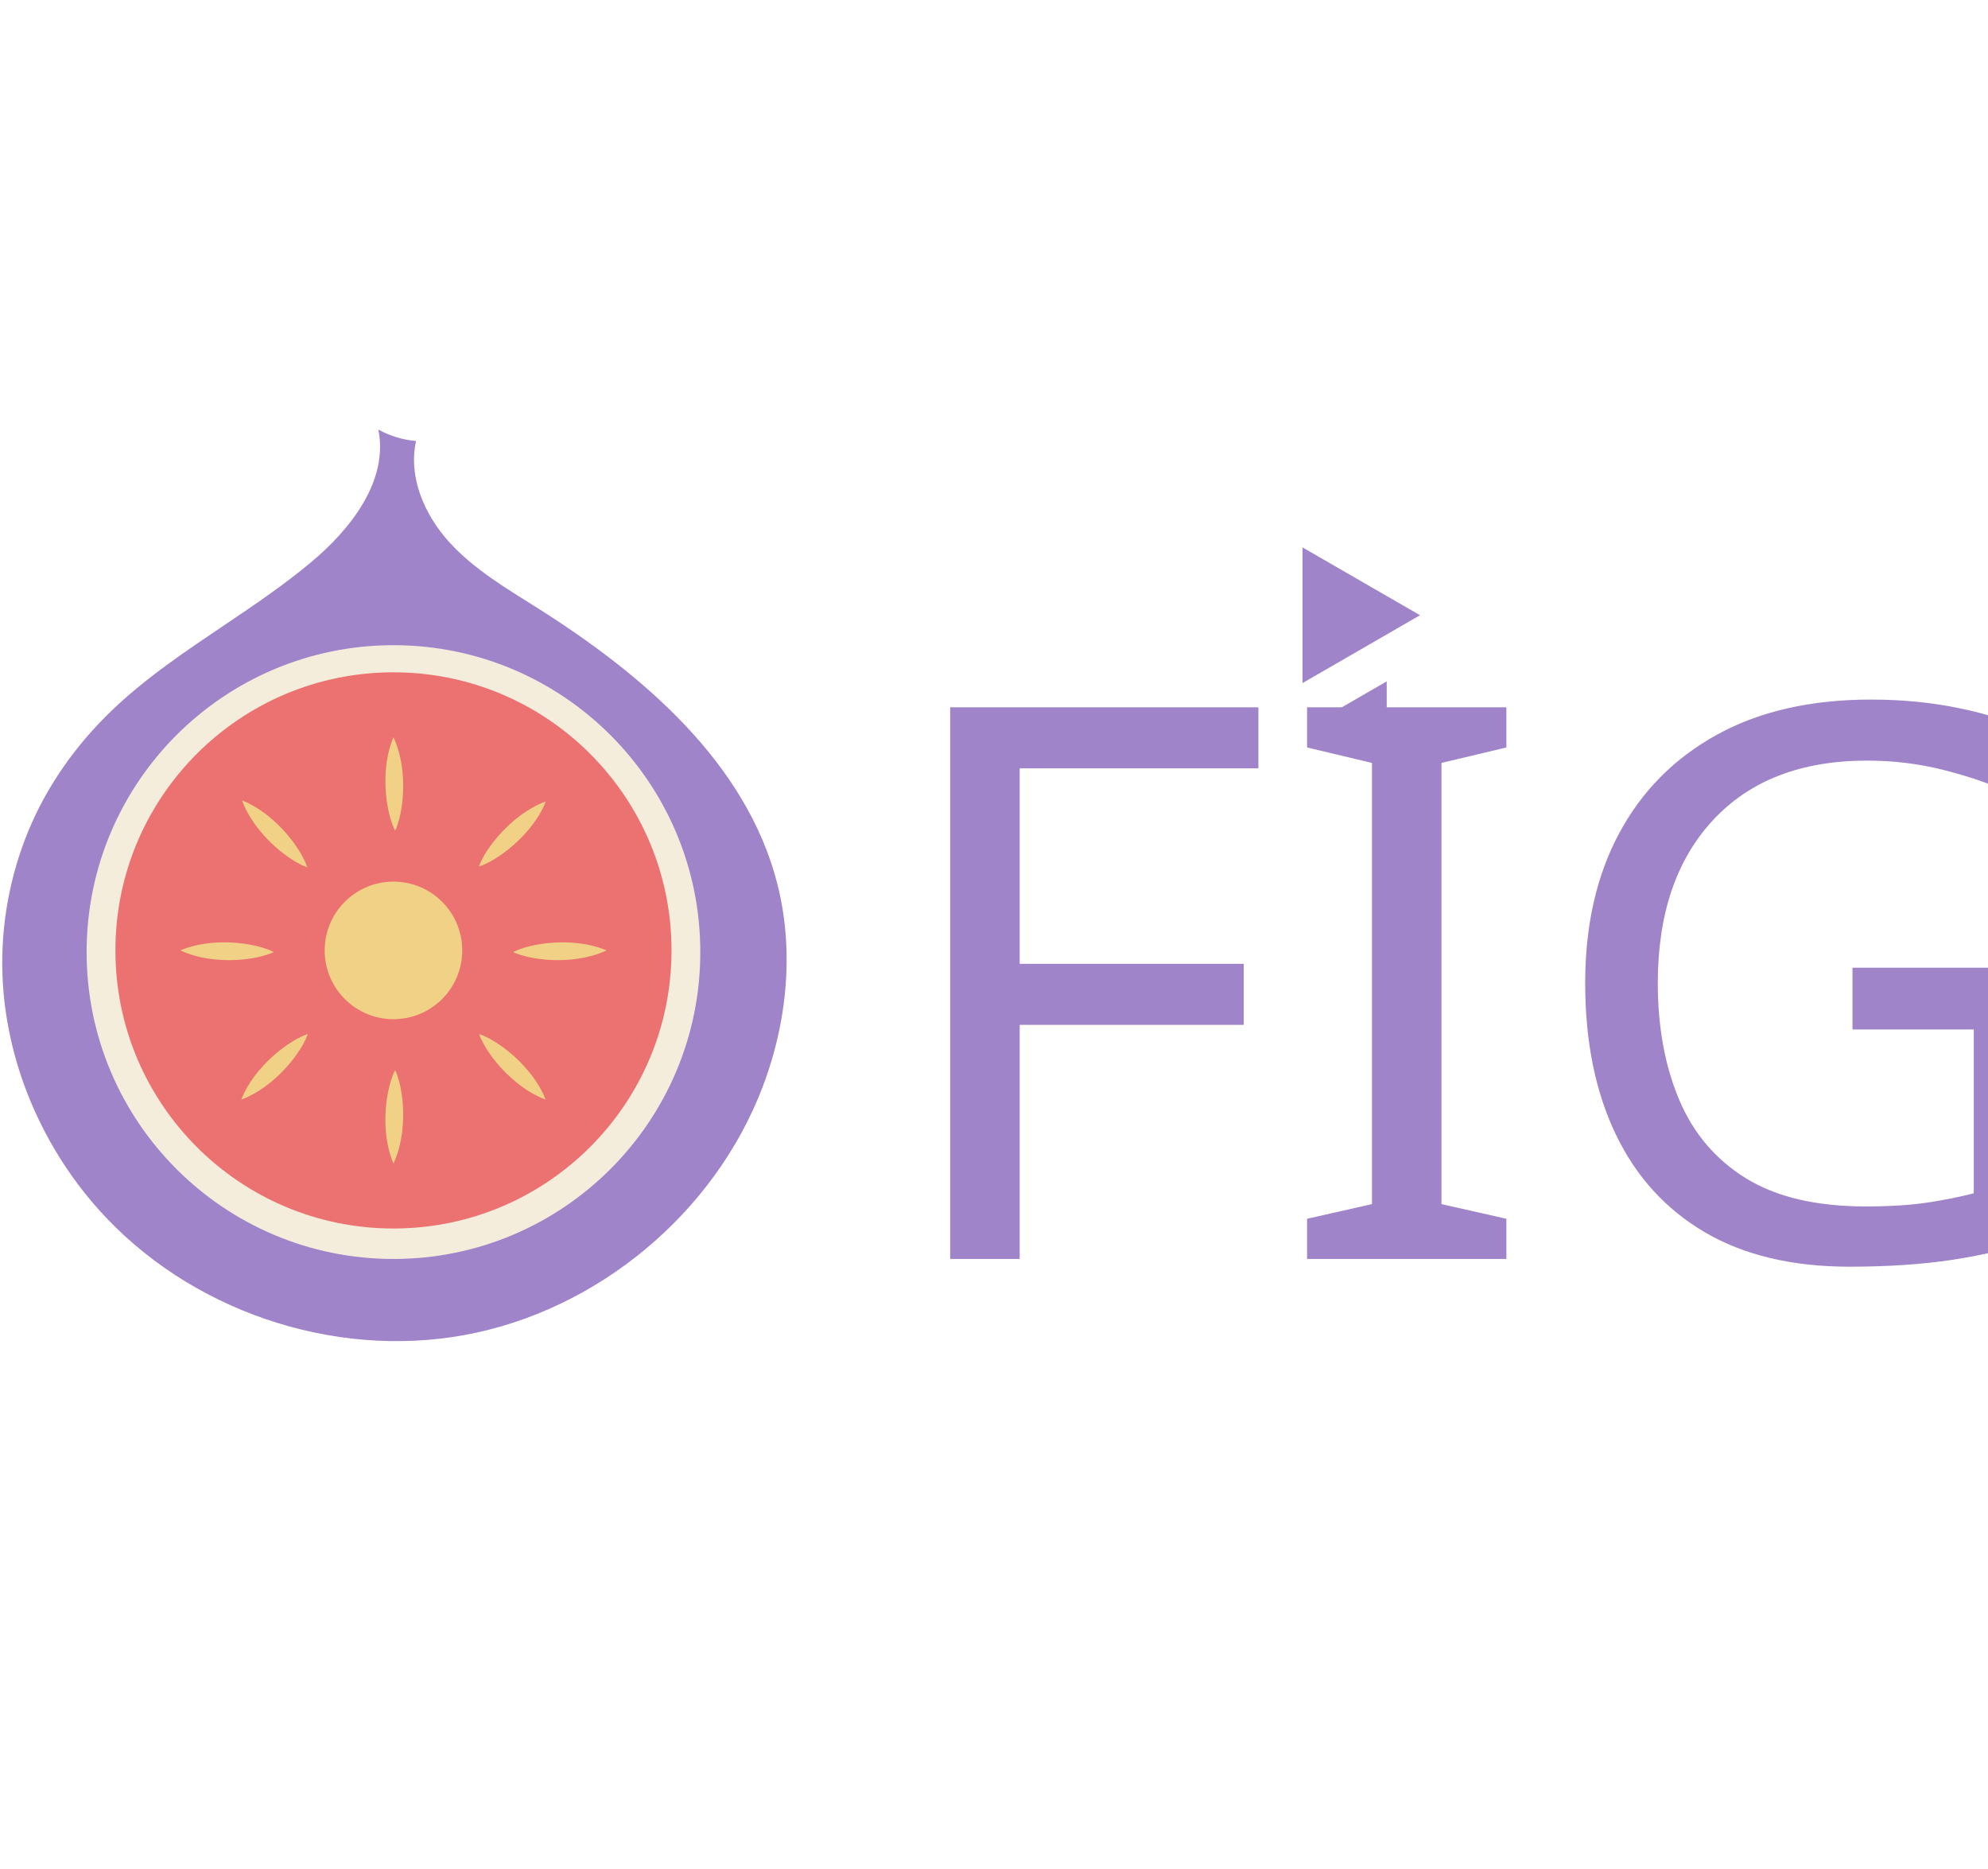
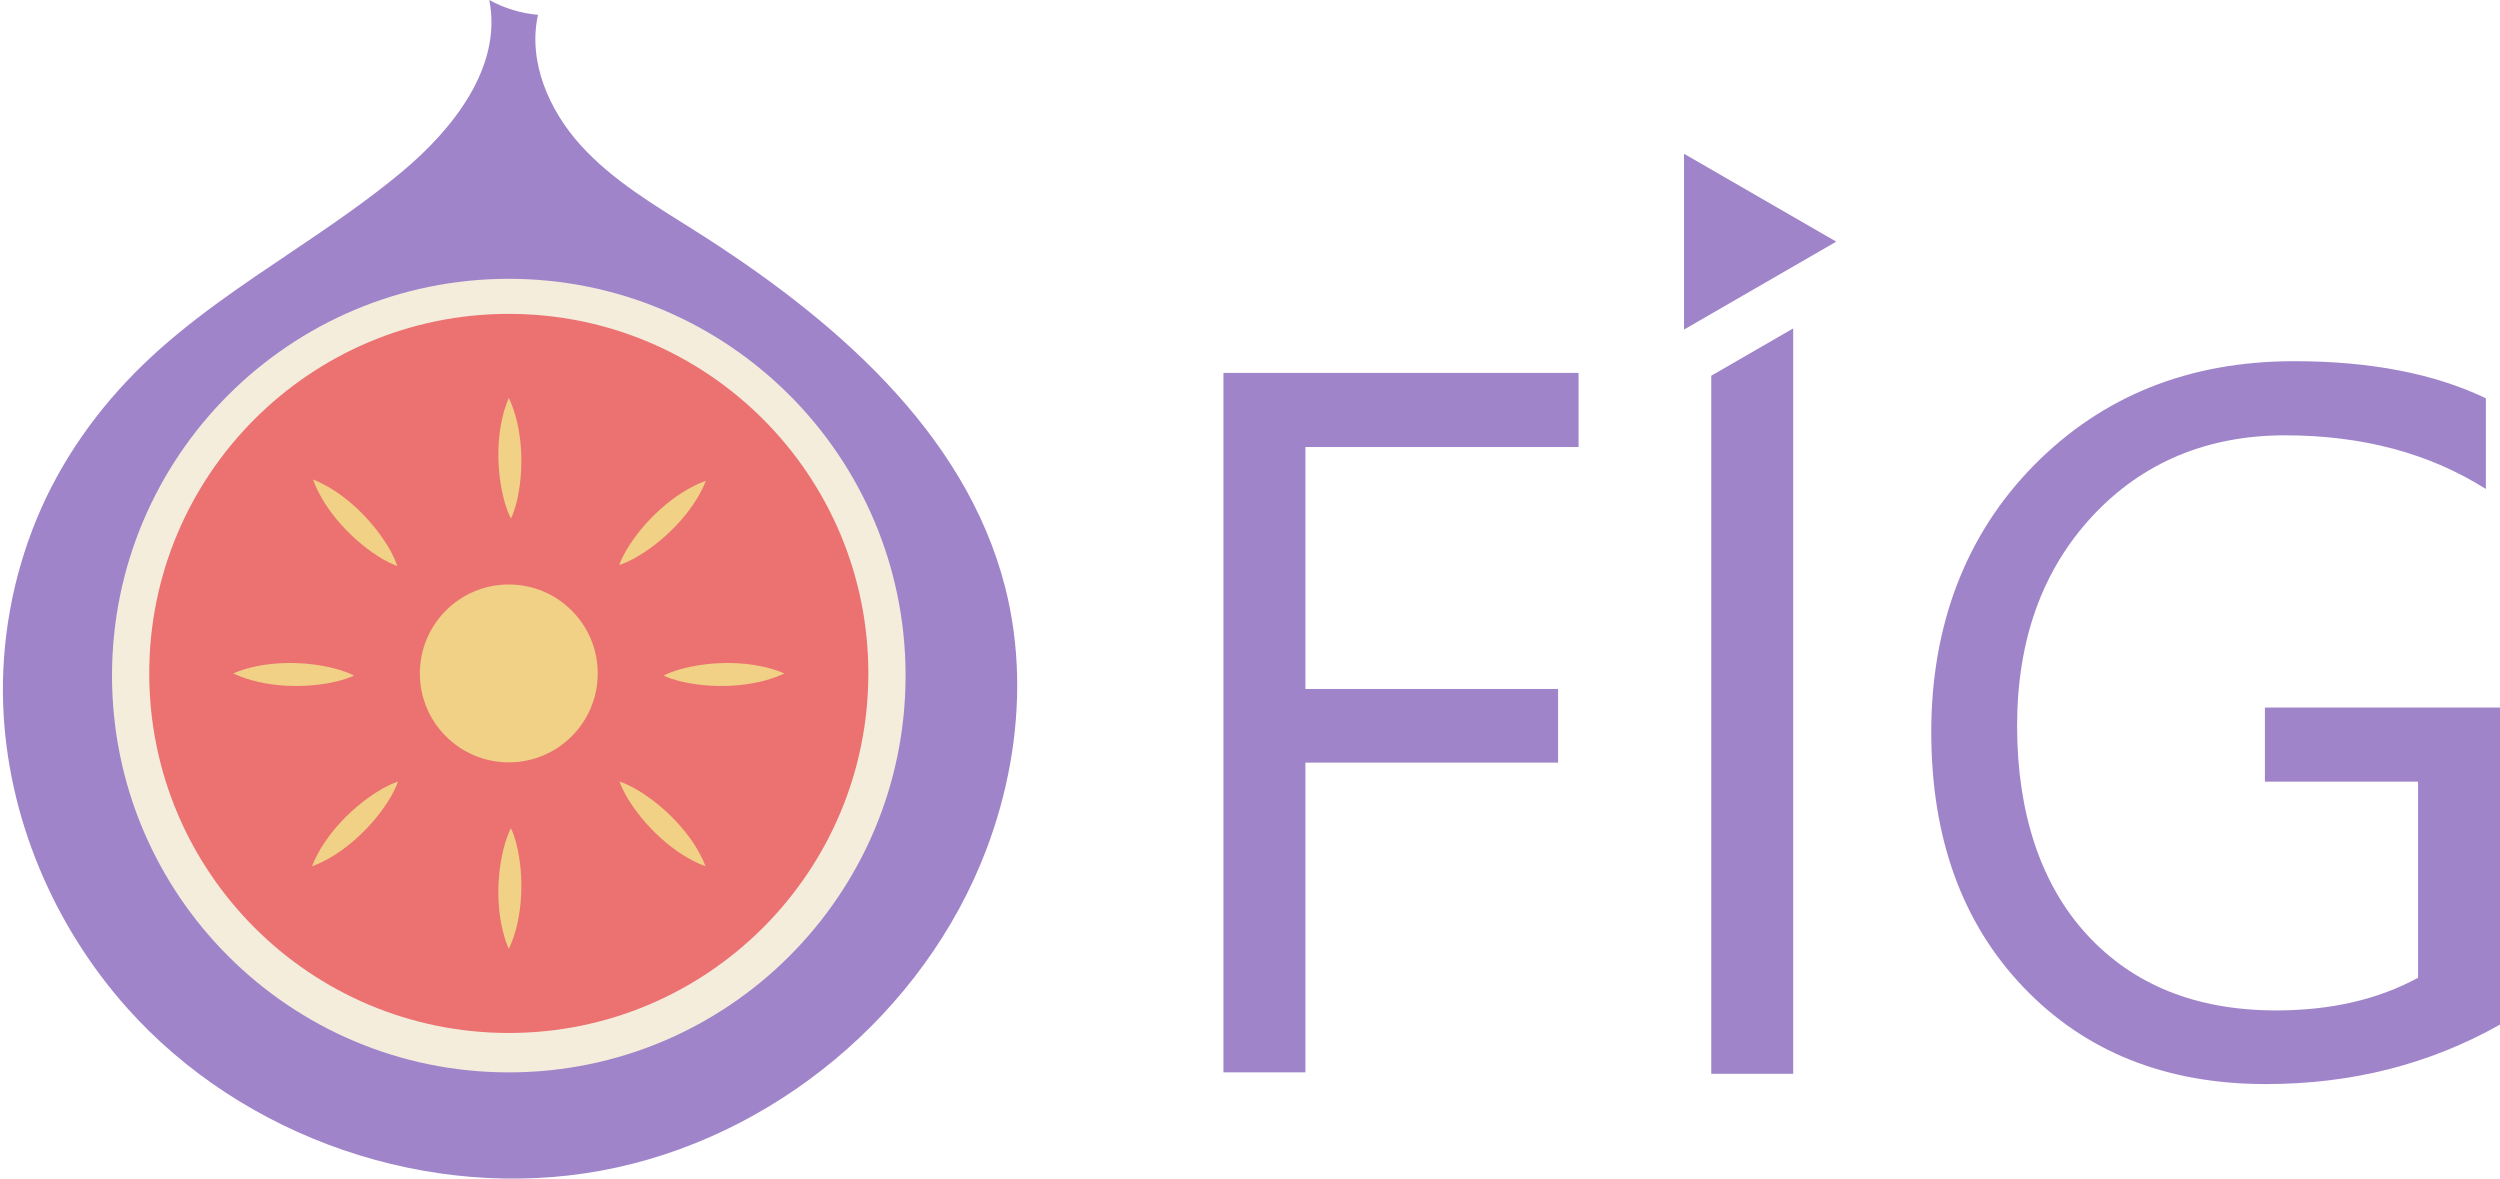
- <svg xmlns="http://www.w3.org/2000/svg" id="Layer_1" data-name="Layer 1" viewBox="0 0 1801.35 1692.94">
+ <svg xmlns="http://www.w3.org/2000/svg" id="Layer_1" data-name="Layer 1" viewBox="0 0 1751.79 825.87">
  <defs>
    <style>
      .cls-1 {
        fill: #f5eddc;
      }

-       .cls-2, .cls-3 {
+       .cls-2 {
        fill: #a084ca;
      }

      .cls-3 {
-         font-family: SegoeUISymbol, 'Segoe UI Symbol';
-         font-size: 700px;
+         fill: #f0d186;
      }

      .cls-4 {
-         fill: #f0d186;
-       }
- 
-       .cls-5 {
        fill: #ec7272;
      }
    </style>
  </defs>
  <g>
-     <path class="cls-2" d="M712.7,862.56c.97,41.42-6.85,83.19-21.6,122.01-43.5,114.39-149.49,202.71-269.84,224.87-120.35,22.16-250.85-22.63-332.24-114.02C37.2,1037.22,5.08,961.2,2.23,883.33c-1.62-44.39,6.44-89.11,23.33-130.19,16.82-40.92,42.87-77.63,74.58-108.35,31.98-30.98,69.3-55.62,106.09-80.41,25.73-17.33,51.43-34.82,75.28-54.7,36.4-30.35,70.61-74.05,61.33-120.52,10.48,5.82,22.2,9.38,34.15,10.37-7.24,32.56,7.57,66.76,29.96,91.48,22.39,24.72,51.66,41.9,79.86,59.71,95.69,60.43,189.43,140.19,217.49,249.83,5.19,20.3,7.92,41.11,8.4,62.01Z" />
-     <circle class="cls-1" cx="356.52" cy="862.56" r="278.03" />
-     <circle class="cls-5" cx="356.52" cy="861.05" r="251.95" />
-     <circle class="cls-4" cx="356.52" cy="861.05" r="62.32" />
-     <path class="cls-4" d="M163.41,861.05c21.7-9.35,51.63-9.18,74.13-2.61,3.6,1.13,7.1,2.34,10.51,4.12-3.47,1.66-7.02,2.75-10.65,3.74-22.71,5.76-52.62,4.87-73.98-5.26h0Z" />
-     <path class="cls-4" d="M356.52,667.94c10.12,21.35,11.02,51.27,5.26,73.98-1,3.64-2.09,7.18-3.74,10.65-1.78-3.41-3-6.91-4.12-10.51-6.57-22.49-6.75-52.42,2.61-74.13h0Z" />
-     <path class="cls-4" d="M356.52,1054.15c-9.35-21.7-9.18-51.63-2.61-74.13,1.13-3.6,2.34-7.1,4.12-10.51,1.66,3.47,2.75,7.02,3.74,10.65,5.76,22.71,4.87,52.62-5.26,73.98h0Z" />
-     <path class="cls-4" d="M219.32,725.15c22,8.63,43.14,29.81,54.5,50.32,1.76,3.33,3.4,6.66,4.56,10.32-3.63-1.27-6.92-2.99-10.2-4.84-20.19-11.89-40.82-33.57-48.86-55.8h0Z" />
-     <path class="cls-4" d="M494.63,726.07c-8.65,21.99-29.85,43.12-50.37,54.45-3.33,1.76-6.66,3.39-10.33,4.55,1.27-3.63,2.99-6.92,4.85-10.2,11.91-20.18,33.61-40.78,55.85-48.81h0Z" />
-     <path class="cls-4" d="M494.42,996.24c-22.17-8.18-43.74-28.93-55.52-49.19-1.83-3.29-3.53-6.59-4.77-10.23,3.66,1.19,6.98,2.85,10.3,4.63,20.43,11.47,41.49,32.73,49.99,54.79h0Z" />
-     <path class="cls-4" d="M218.61,996.24c8.49-22.05,29.56-43.31,49.99-54.79,3.32-1.78,6.64-3.44,10.3-4.63-1.24,3.64-2.94,6.93-4.77,10.23-11.77,20.26-33.34,41.01-55.52,49.19h0Z" />
-     <path class="cls-4" d="M549.62,861.05c-21.35,10.12-51.27,11.02-73.98,5.26-3.63-1-7.18-2.09-10.65-3.74,3.41-1.78,6.91-3,10.51-4.12,22.49-6.57,52.42-6.75,74.13,2.61h0Z" />
+     <path class="cls-2" d="M712.7,473.4c.97,41.42-6.85,83.19-21.6,122.01-43.5,114.39-149.49,202.71-269.84,224.87-120.35,22.16-250.85-22.63-332.24-114.02C37.2,648.05,5.08,572.04,2.23,494.16c-1.62-44.39,6.44-89.11,23.33-130.19,16.82-40.92,42.87-77.63,74.58-108.35,31.98-30.98,69.3-55.62,106.09-80.41,25.73-17.33,51.43-34.82,75.28-54.7,36.4-30.35,70.61-74.05,61.33-120.52,10.48,5.82,22.2,9.38,34.15,10.37-7.24,32.56,7.57,66.76,29.96,91.48,22.39,24.72,51.66,41.9,79.86,59.71,95.69,60.43,189.43,140.19,217.49,249.83,5.19,20.3,7.92,41.11,8.4,62.01Z" />
+     <circle class="cls-1" cx="356.52" cy="473.4" r="278.03" />
+     <circle class="cls-4" cx="356.52" cy="471.88" r="251.95" />
+     <circle class="cls-3" cx="356.52" cy="471.88" r="62.32" />
+     <path class="cls-3" d="M163.41,471.88c21.7-9.35,51.63-9.18,74.13-2.61,3.6,1.13,7.1,2.34,10.51,4.12-3.47,1.66-7.02,2.75-10.65,3.74-22.71,5.76-52.62,4.87-73.98-5.26h0Z" />
+     <path class="cls-3" d="M356.52,278.77c10.12,21.35,11.02,51.27,5.26,73.98-1,3.64-2.09,7.18-3.74,10.65-1.78-3.41-3-6.91-4.12-10.51-6.57-22.49-6.75-52.42,2.61-74.13h0Z" />
+     <path class="cls-3" d="M356.52,664.99c-9.35-21.7-9.18-51.63-2.61-74.13,1.13-3.6,2.34-7.1,4.12-10.51,1.66,3.47,2.75,7.02,3.74,10.65,5.76,22.71,4.87,52.62-5.26,73.98h0Z" />
+     <path class="cls-3" d="M219.32,335.98c22,8.63,43.14,29.81,54.5,50.32,1.76,3.33,3.4,6.66,4.56,10.32-3.63-1.27-6.92-2.99-10.2-4.84-20.19-11.89-40.82-33.57-48.86-55.8h0Z" />
+     <path class="cls-3" d="M494.63,336.9c-8.65,21.99-29.85,43.12-50.37,54.45-3.33,1.76-6.66,3.39-10.33,4.55,1.27-3.63,2.99-6.92,4.85-10.2,11.91-20.18,33.61-40.78,55.85-48.81h0Z" />
+     <path class="cls-3" d="M494.42,607.07c-22.17-8.18-43.74-28.93-55.52-49.19-1.83-3.29-3.53-6.59-4.77-10.23,3.66,1.19,6.98,2.85,10.3,4.63,20.43,11.47,41.49,32.73,49.99,54.79h0Z" />
+     <path class="cls-3" d="M218.61,607.07c8.49-22.05,29.56-43.31,49.99-54.79,3.32-1.78,6.64-3.44,10.3-4.63-1.24,3.64-2.94,6.93-4.77,10.23-11.77,20.26-33.34,41.01-55.52,49.19h0Z" />
+     <path class="cls-3" d="M549.62,471.88c-21.35,10.12-51.27,11.02-73.98,5.26-3.63-1-7.18-2.09-10.65-3.74,3.41-1.78,6.91-3,10.51-4.12,22.49-6.57,52.42-6.75,74.13,2.61h0Z" />
  </g>
-   <text />
-   <text class="cls-3" transform="translate(793.05 1140.59)">
-     <tspan x="0" y="0">FIG</tspan>
-   </text>
-   <polygon class="cls-2" points="1286.69 557.38 1180.23 495.92 1180.23 618.84 1286.69 557.38" />
-   <polygon class="cls-2" points="1256.52 617.31 1256.52 650.46 1199.1 650.46 1256.52 617.31" />
+   <g>
+     <g>
+       <path class="cls-2" d="M1106.13,313.24h-191.41v169.53h177.05v51.61h-177.05v217.04h-57.42V261.29h248.83v51.95Z" />
+       <path class="cls-2" d="M1751.79,717.93c-49.22,27.8-103.91,41.7-164.06,41.7-69.96,0-126.52-22.56-169.7-67.68-43.18-45.12-64.77-104.81-64.77-179.1s23.98-138.14,71.95-186.79c47.96-48.65,108.75-72.97,182.35-72.97,53.32,0,98.1,8.66,134.33,25.98v63.57c-39.65-25.06-86.59-37.6-140.82-37.6s-99.92,18.92-135.01,56.74c-35.09,37.83-52.64,86.82-52.64,146.97s16.29,110.69,48.88,146.12c32.58,35.43,76.79,53.15,132.62,53.15,38.28,0,71.44-7.63,99.46-22.9v-137.4h-107.32v-51.95h164.75v222.17Z" />
+     </g>
+     <g>
+       <polygon class="cls-2" points="1180.02 107.75 1180.02 230.92 1286.69 169.33 1180.02 107.75" />
+       <polygon class="cls-2" points="1256.52 230.13 1256.52 752.43 1199.1 752.43 1199.1 263.28 1200.81 262.29 1256.52 230.13" />
+     </g>
+   </g>
</svg>
